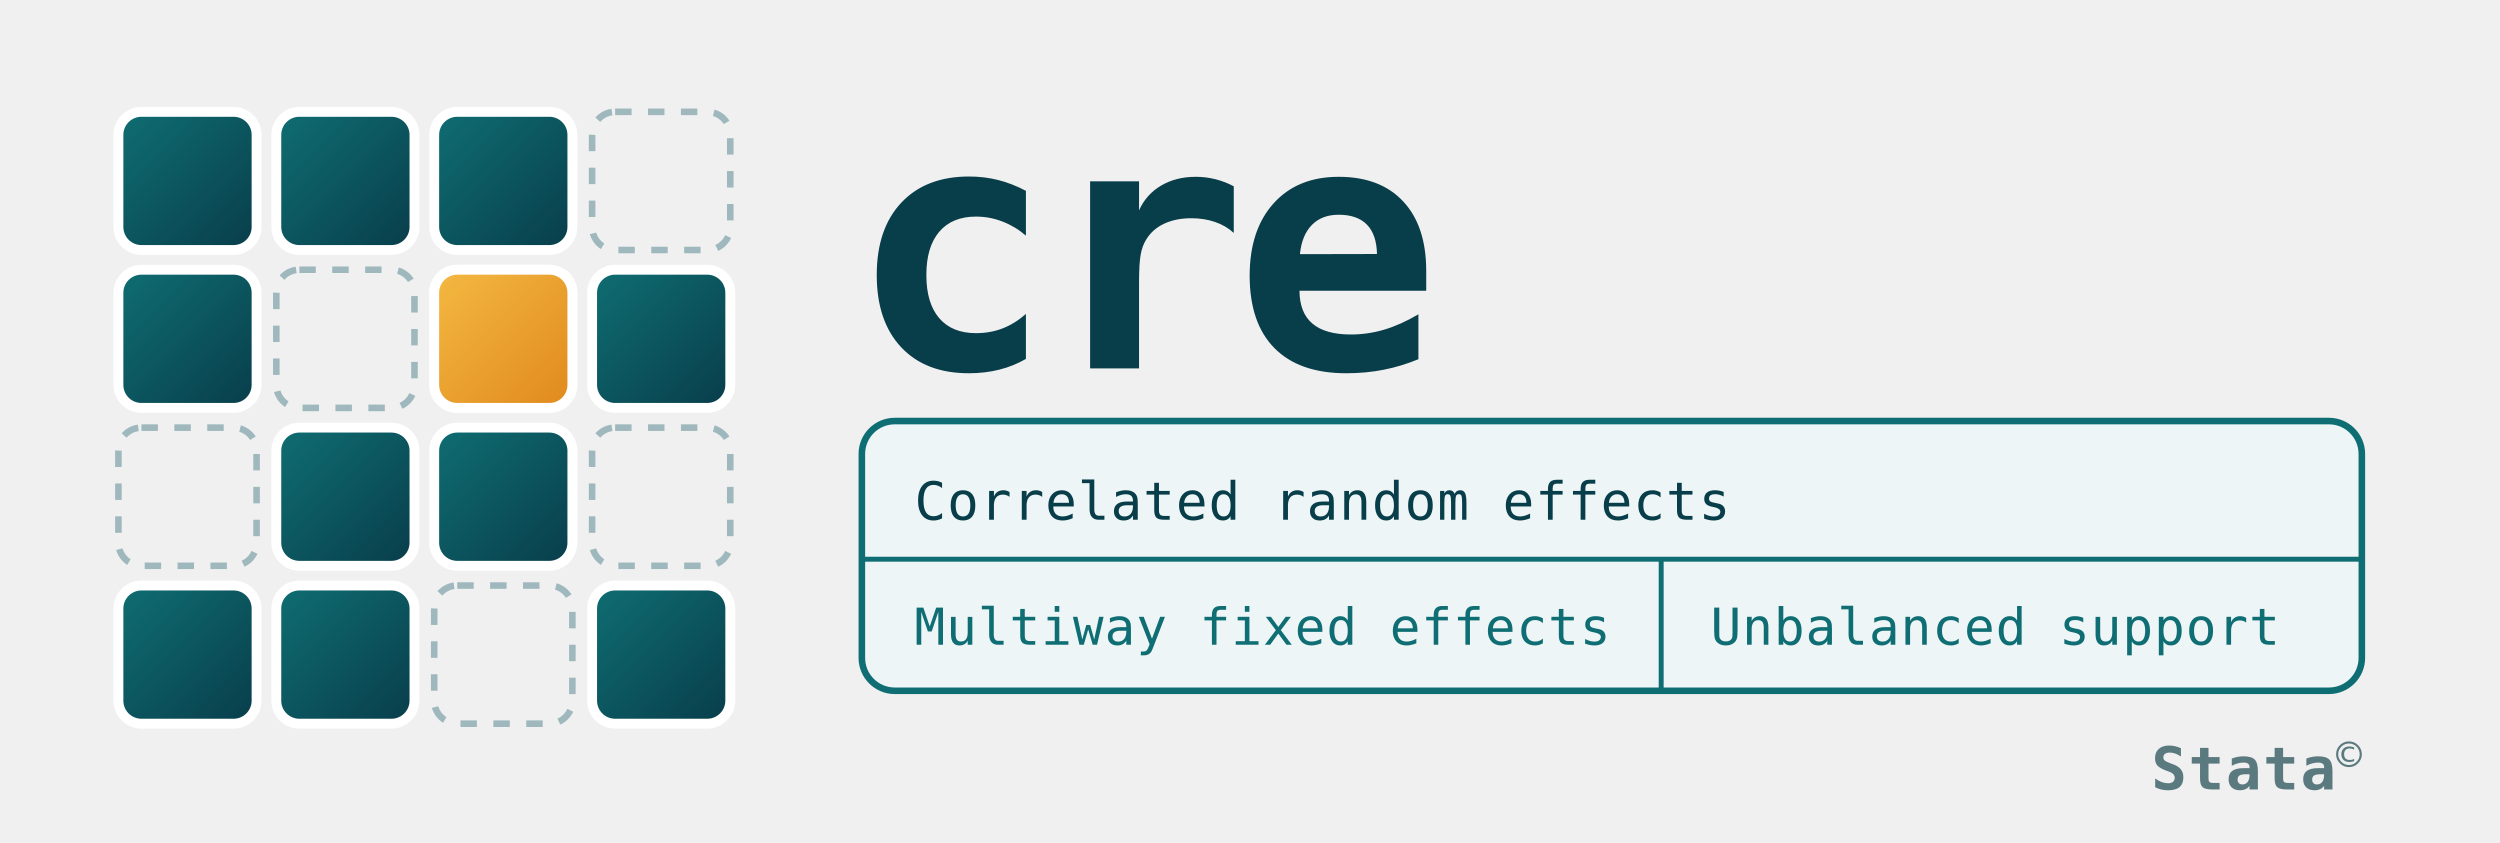
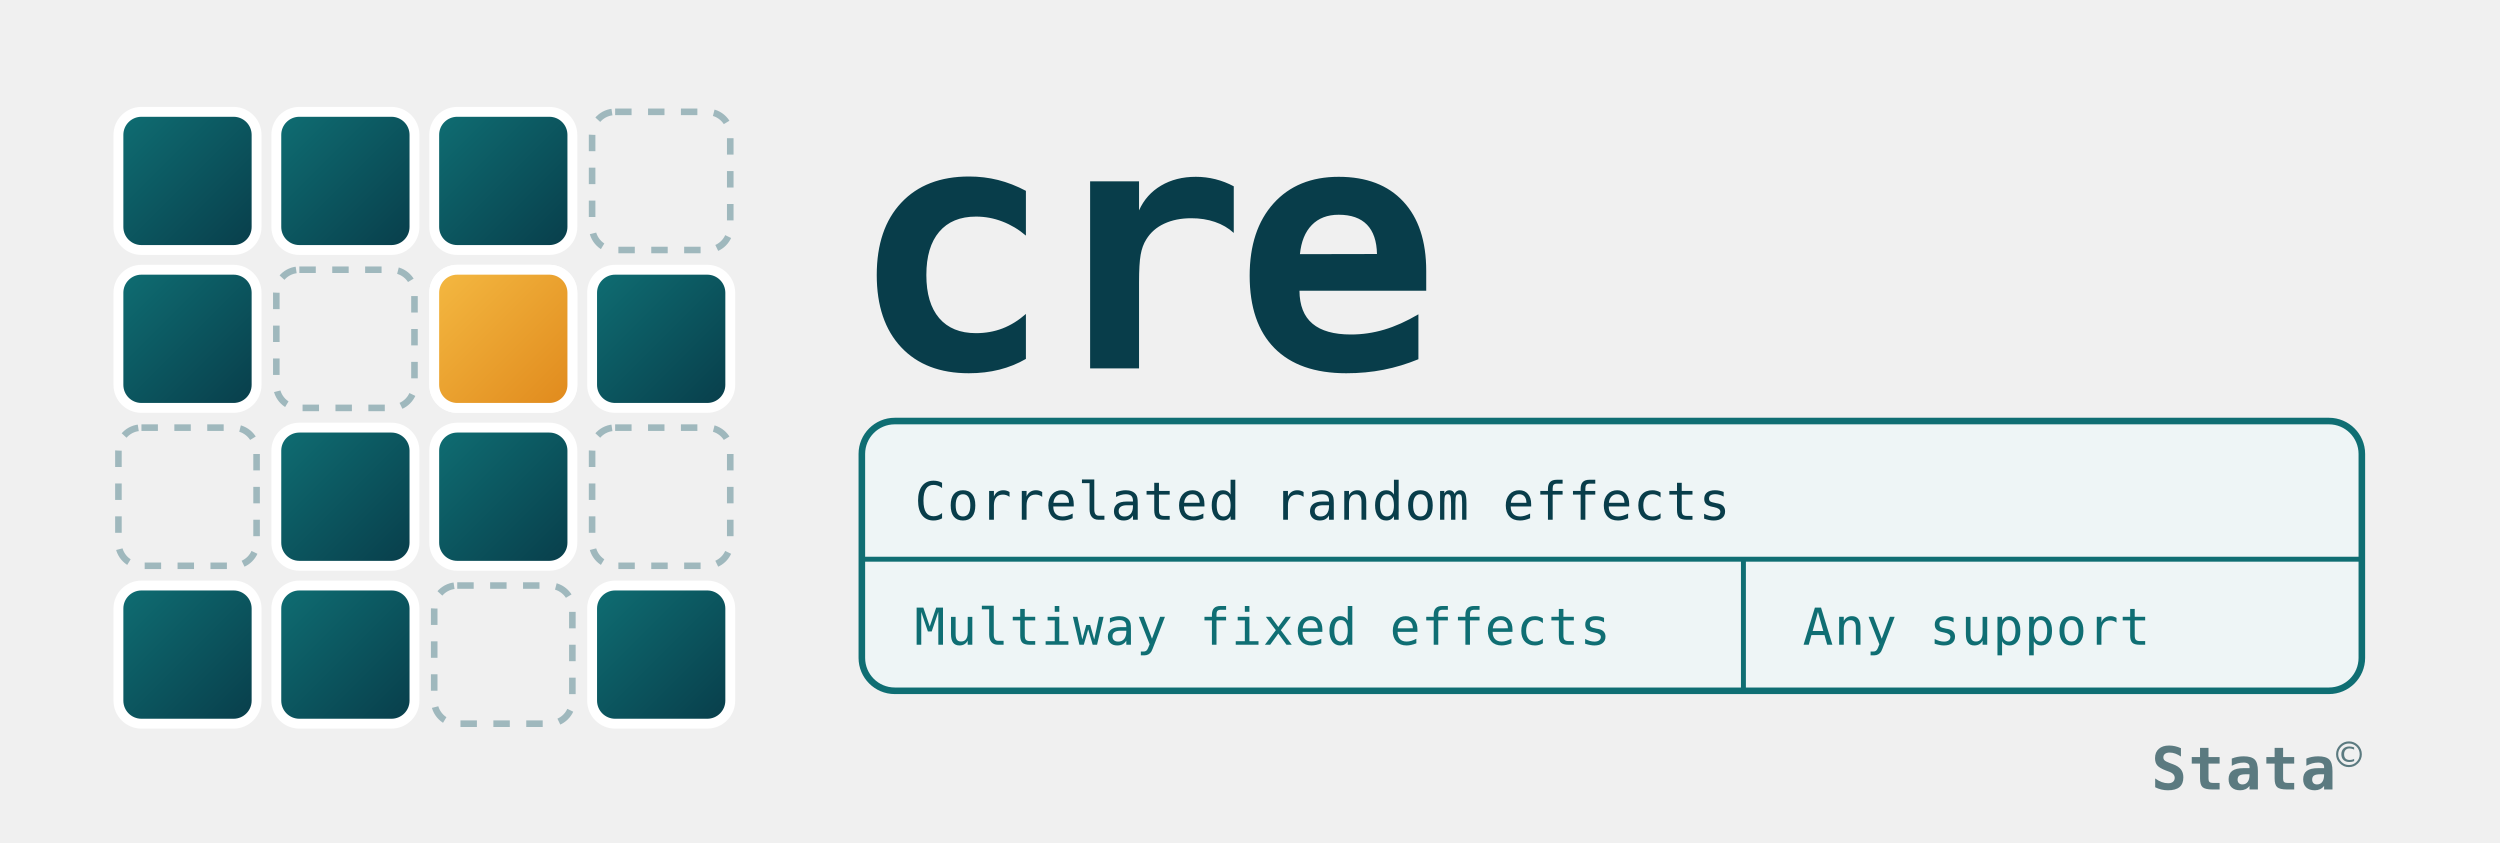
- <svg xmlns="http://www.w3.org/2000/svg" width="760" height="256" viewBox="0 0 760 256" role="img" aria-label="cre: Correlated random effects. Multiway fixed effects. Unbalanced support. Stata">
+ <svg xmlns="http://www.w3.org/2000/svg" width="760" height="256" viewBox="0 0 760 256" role="img" aria-label="cre: Correlated random effects. Multiway fixed effects. Any support. Stata">
  <defs>
    <linearGradient id="teal" x1="0" y1="0" x2="1" y2="1">
      <stop offset="0" stop-color="#0f6e73" />
      <stop offset="1" stop-color="#083d4a" />
    </linearGradient>
    <linearGradient id="amber" x1="0" y1="0" x2="1" y2="1">
      <stop offset="0" stop-color="#f4b942" />
      <stop offset="1" stop-color="#e0891c" />
    </linearGradient>
    <style>
      .mono { font-family: 'JetBrains Mono', 'Fira Code', 'Cascadia Code', 'Roboto Mono', Consolas, 'DejaVu Sans Mono', monospace; }
    </style>
  </defs>
  <g transform="translate(36,34)">
    <g fill="url(#teal)" stroke="#ffffff" stroke-width="3">
      <rect x="0" y="0" width="42" height="42" rx="7" />
      <rect x="48" y="0" width="42" height="42" rx="7" />
      <rect x="96" y="0" width="42" height="42" rx="7" />
      <rect x="0" y="48" width="42" height="42" rx="7" />
      <rect x="96" y="48" width="42" height="42" rx="7" />
      <rect x="144" y="48" width="42" height="42" rx="7" />
      <rect x="48" y="96" width="42" height="42" rx="7" />
      <rect x="96" y="96" width="42" height="42" rx="7" />
      <rect x="0" y="144" width="42" height="42" rx="7" />
      <rect x="48" y="144" width="42" height="42" rx="7" />
      <rect x="144" y="144" width="42" height="42" rx="7" />
    </g>
    <g fill="none" stroke="#9fb8bd" stroke-width="2" stroke-dasharray="5 5">
      <rect x="144" y="0" width="42" height="42" rx="7" />
      <rect x="48" y="48" width="42" height="42" rx="7" />
      <rect x="0" y="96" width="42" height="42" rx="7" />
      <rect x="144" y="96" width="42" height="42" rx="7" />
      <rect x="96" y="144" width="42" height="42" rx="7" />
    </g>
    <rect x="96" y="48" width="42" height="42" rx="7" fill="url(#amber)" stroke="#ffffff" stroke-width="3" />
  </g>
  <text class="mono" x="258" y="112" font-size="104" font-weight="700" fill="#083d4a" letter-spacing="-4">cre</text>
  <rect x="262" y="128" width="456" height="82" rx="10" fill="#eef5f6" stroke="#0f6e73" stroke-width="2" />
  <text class="mono" x="278" y="158" font-size="16" fill="#083d4a" letter-spacing="0.3">Correlated random effects</text>
  <line x1="262" y1="170" x2="718" y2="170" stroke="#0f6e73" stroke-width="1.5" />
-   <line x1="505" y1="170" x2="505" y2="210" stroke="#0f6e73" stroke-width="1.5" />
+   <line x1="530" y1="170" x2="530" y2="210" stroke="#0f6e73" stroke-width="1.5" />
  <text class="mono" x="278" y="196" font-size="15.5" fill="#0f6e73" letter-spacing="0.3">Multiway fixed effects</text>
-   <text class="mono" x="520" y="196" font-size="15.5" fill="#0f6e73" letter-spacing="0.3">Unbalanced support</text>
+   <text class="mono" x="548" y="196" font-size="15.5" fill="#0f6e73" letter-spacing="0.3">Any support</text>
  <text class="mono" x="718" y="240" font-size="18" font-weight="700" fill="#5b7a80" text-anchor="end" letter-spacing="0.5">Stata<tspan font-size="13" font-weight="400" dy="-6">©</tspan>
  </text>
</svg>
